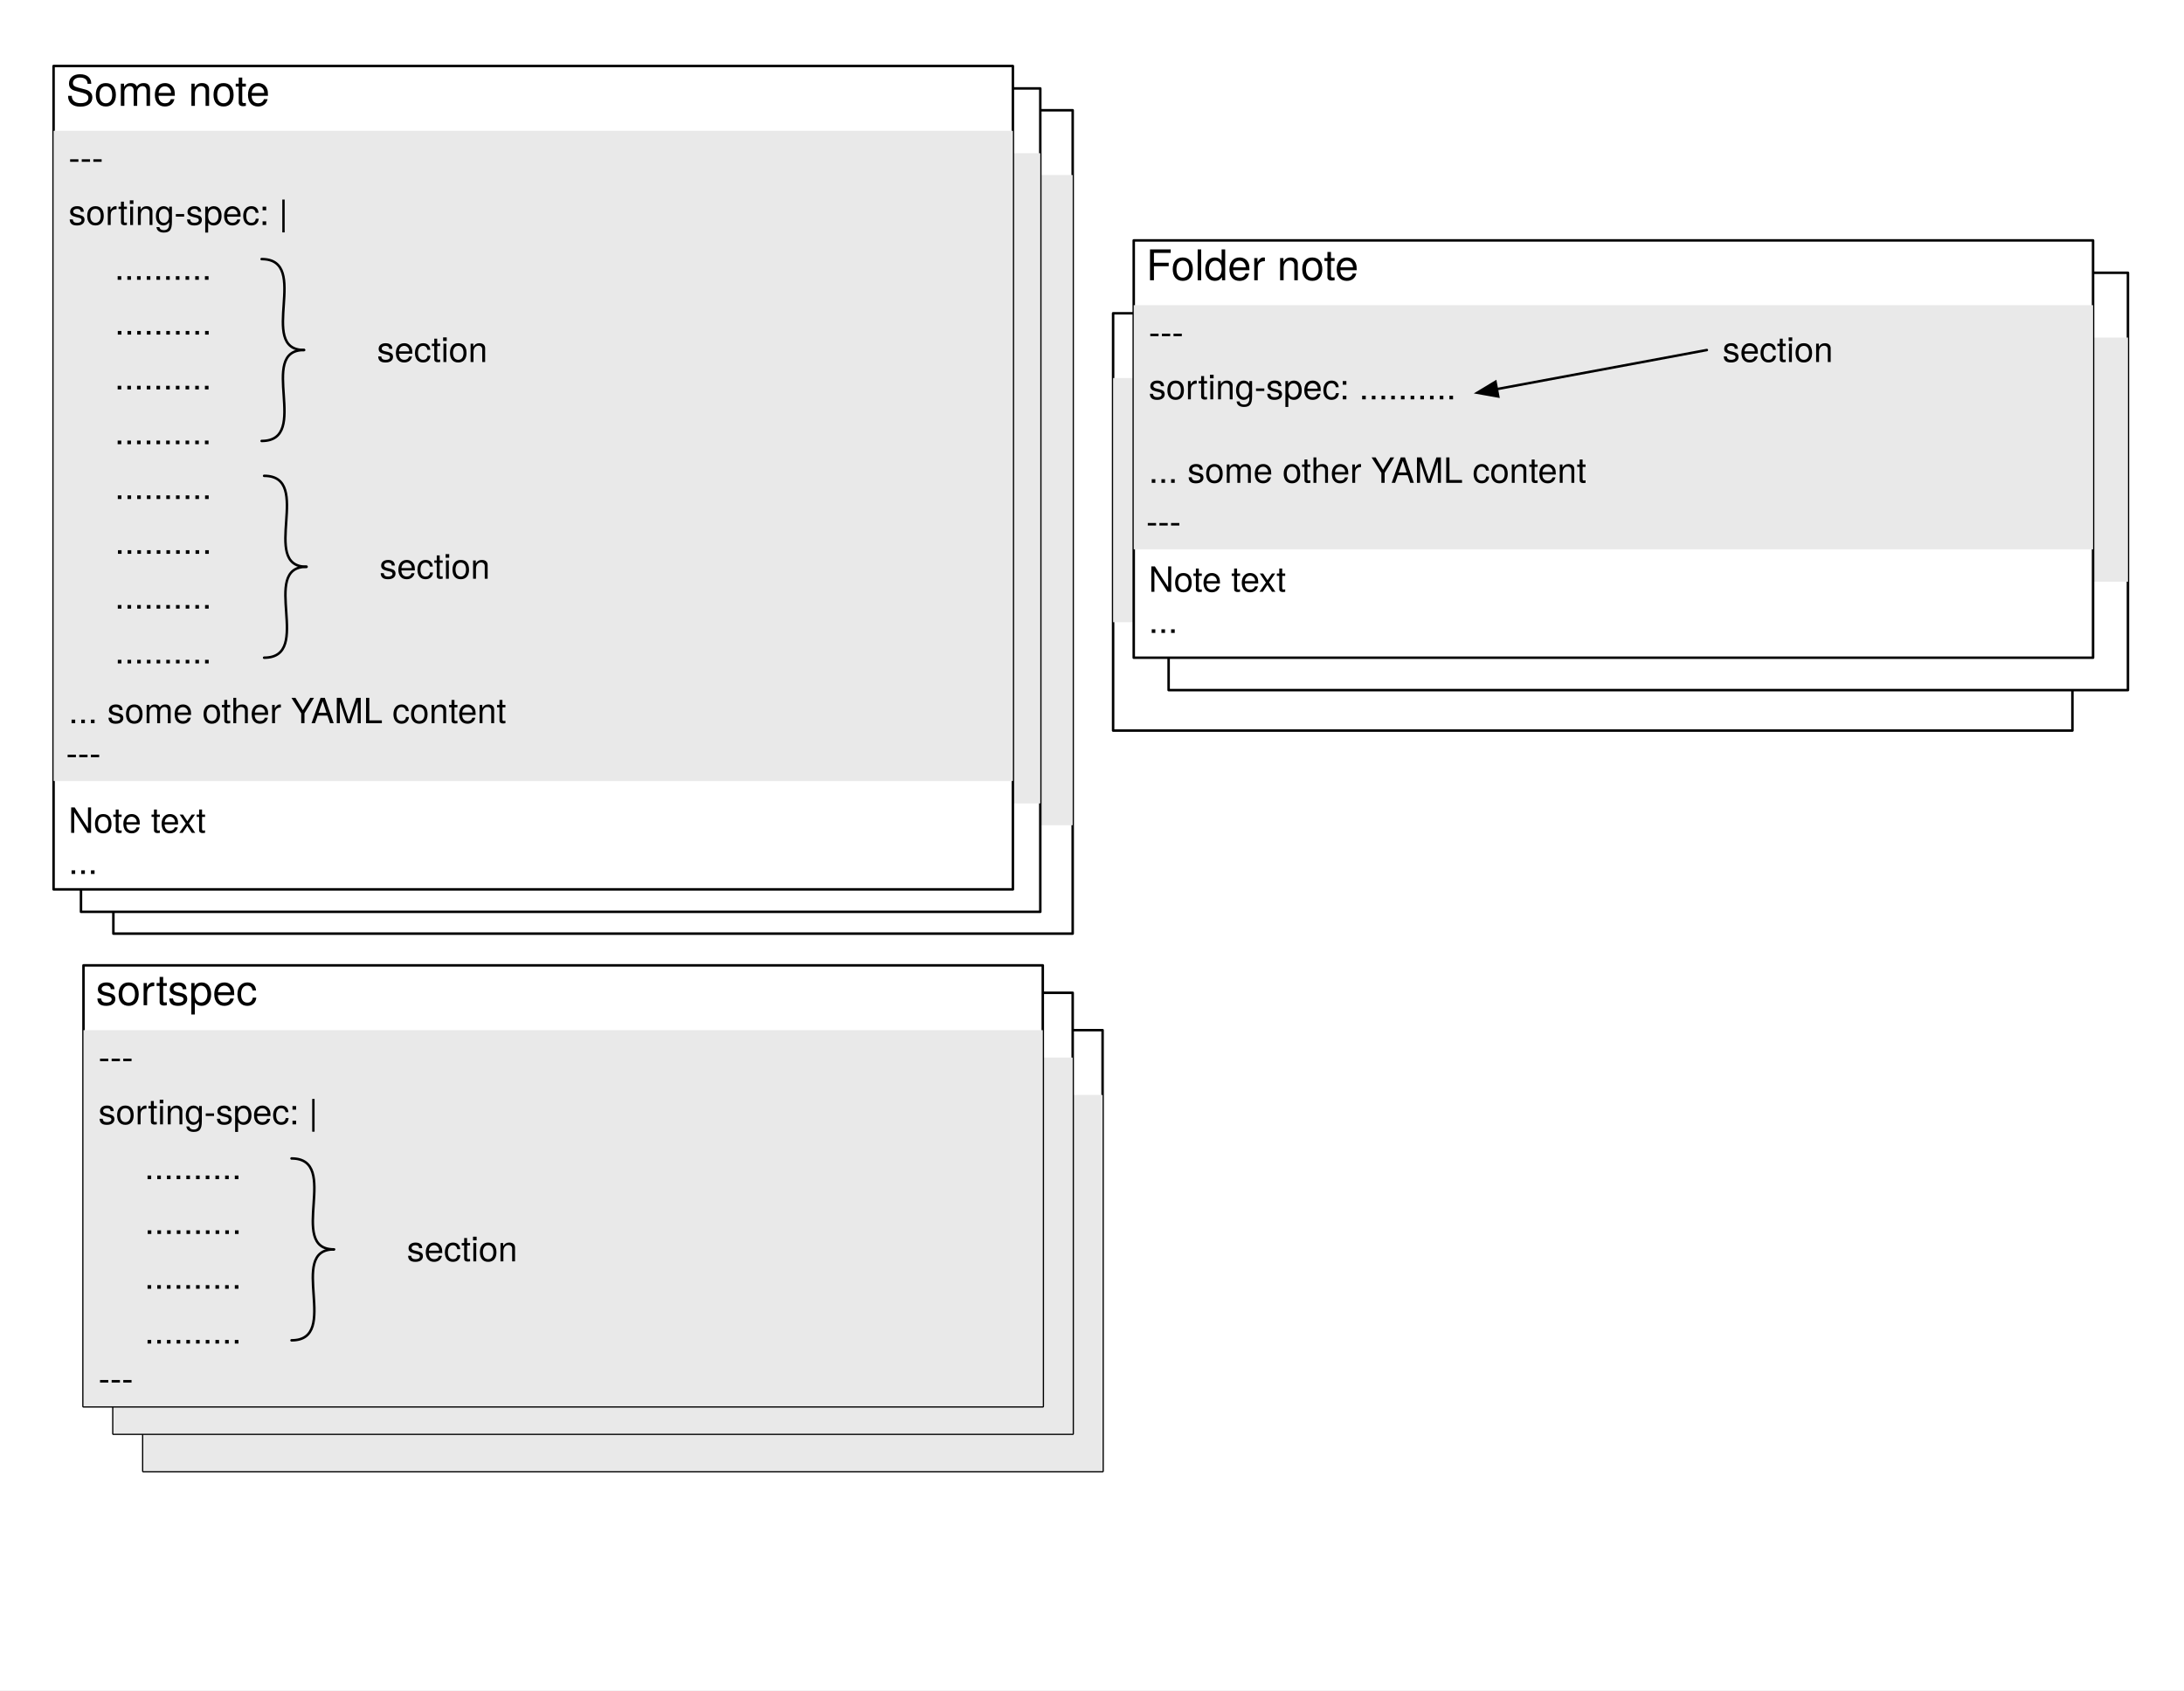
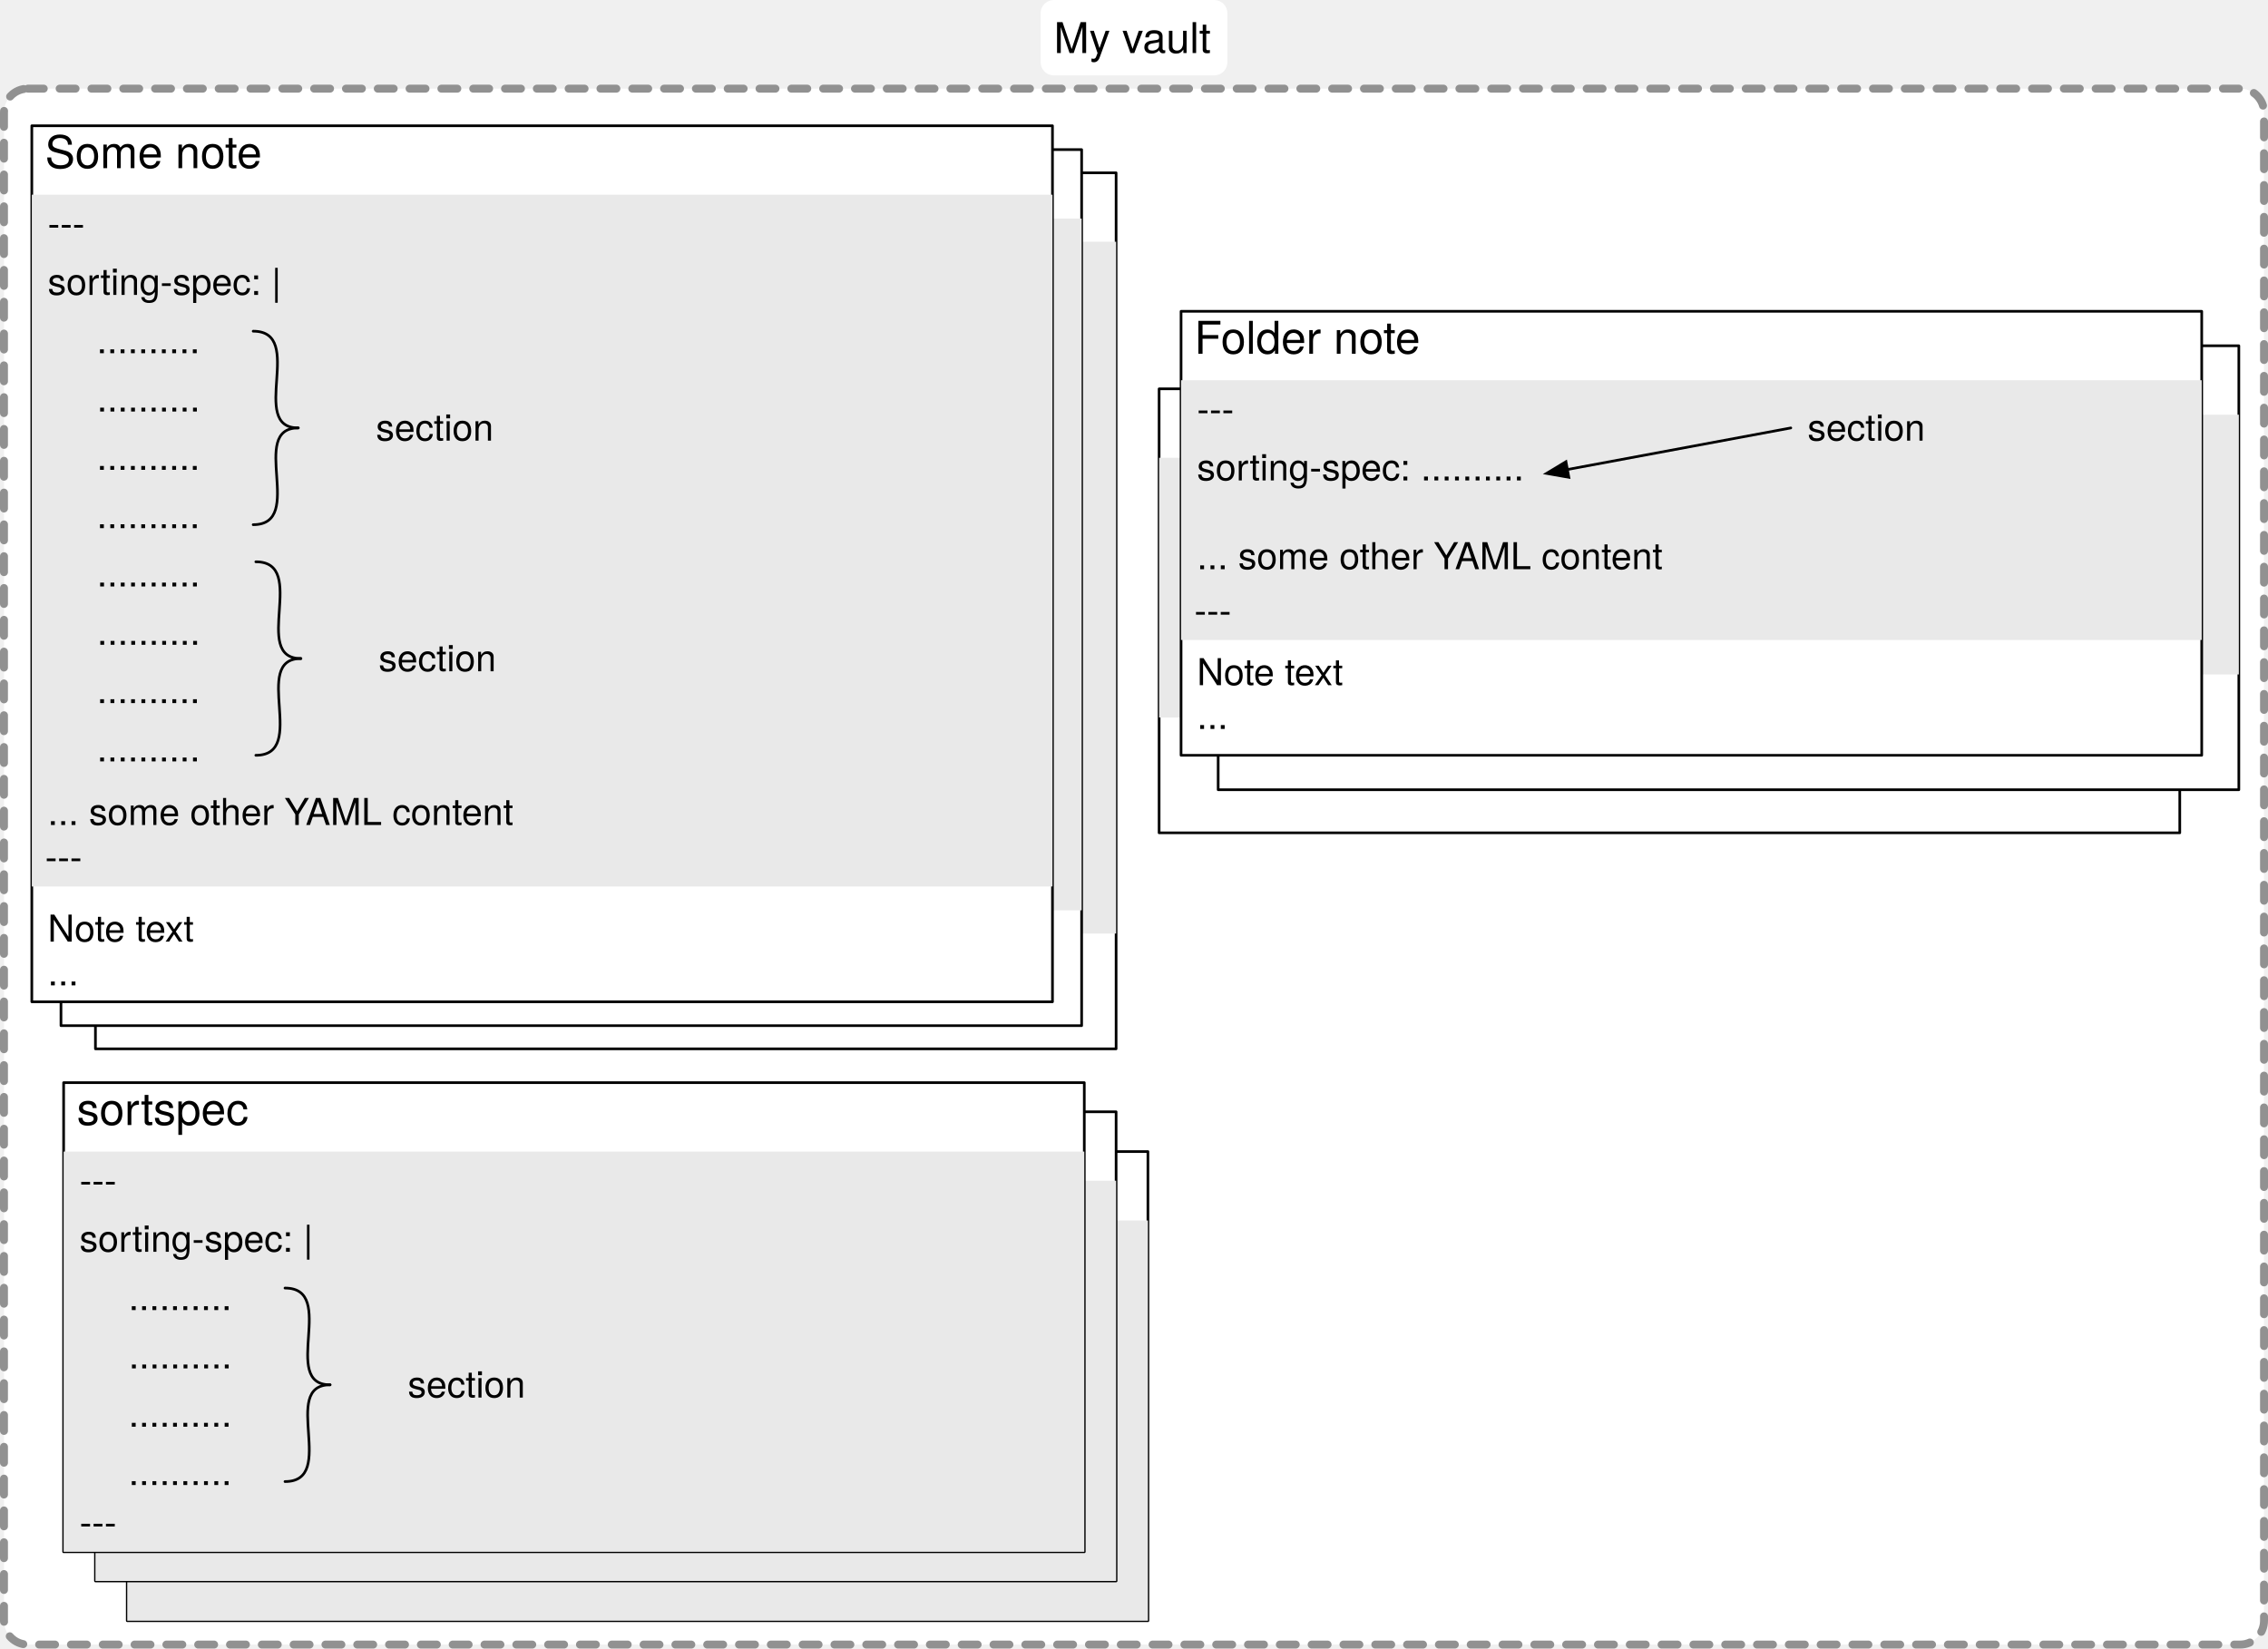
- <svg xmlns="http://www.w3.org/2000/svg" version="1.1" viewBox="-136 -186.5 876.5 678.5" width="876.5" height="678.5">
+ <svg xmlns="http://www.w3.org/2000/svg" version="1.1" viewBox="-126.5 -207.448 855.5 621.948" width="855.5" height="621.948">
  <defs>
    <marker orient="auto" overflow="visible" markerUnits="strokeWidth" id="FilledArrow_Marker" stroke-linejoin="miter" stroke-miterlimit="10" viewBox="-1 -4 10 8" markerWidth="10" markerHeight="8" color="black">
      <g>
        <path d="M 8 0 L 0 -3 L 0 3 Z" fill="currentColor" stroke="currentColor" stroke-width="1" />
      </g>
    </marker>
  </defs>
  <g id="syntax-1" fill="none" stroke-dasharray="none" stroke="none" fill-opacity="1" stroke-opacity="1">
    <g id="syntax-1_Layer_1">
      <g id="Graphic_154">
-         <rect x="-136" y="-186.5" width="876.5" height="678.5" fill="white" />
+         <path d="M -116 -174 L 718.5 -174 C 723.471 -174 727.5 -169.971 727.5 -165 L 727.5 404 C 727.5 408.971 723.471 413 718.5 413 L -116 413 C -120.971 413 -125 408.971 -125 404 L -125 -165 C -125 -169.971 -120.971 -174 -116 -174 Z" fill="white" />
+         <path d="M -116 -174 L 718.5 -174 C 723.471 -174 727.5 -169.971 727.5 -165 L 727.5 404 C 727.5 408.971 723.471 413 718.5 413 L -116 413 C -120.971 413 -125 408.971 -125 404 L -125 -165 C -125 -169.971 -120.971 -174 -116 -174 Z" stroke="#919191" stroke-linecap="round" stroke-linejoin="round" stroke-dasharray="6.0,6.0" stroke-width="3" />
      </g>
      <g id="Graphic_130">
        <rect x="-90.5" y="-142.25" width="385" height="330.5" fill="white" />
        <rect x="-90.5" y="-142.25" width="385" height="330.5" stroke="black" stroke-linecap="round" stroke-linejoin="round" stroke-width="1" />
      </g>
      <g id="Graphic_131">
        <rect x="-90.5" y="-116.25" width="385" height="261" fill="#e9e9e9" />
      </g>
      <g id="Graphic_152">
        <rect x="-103.5" y="-151" width="385" height="330.5" fill="white" />
        <rect x="-103.5" y="-151" width="385" height="330.5" stroke="black" stroke-linecap="round" stroke-linejoin="round" stroke-width="1" />
      </g>
      <g id="Graphic_153">
        <rect x="-103.5" y="-125" width="385" height="261" fill="#e9e9e9" />
      </g>
      <g id="Graphic_119">
        <rect x="-78.5" y="227" width="385" height="177" fill="white" />
        <rect x="-78.5" y="227" width="385" height="177" stroke="black" stroke-linecap="round" stroke-linejoin="round" stroke-width="1" />
      </g>
      <g id="Graphic_120">
        <rect x="-78.5" y="253" width="385" height="151" fill="#e9e9e9" />
      </g>
      <g id="Graphic_128">
        <rect x="-90.5" y="212" width="385" height="177" fill="white" />
        <rect x="-90.5" y="212" width="385" height="177" stroke="black" stroke-linecap="round" stroke-linejoin="round" stroke-width="1" />
      </g>
      <g id="Graphic_129">
        <rect x="-90.5" y="238" width="385" height="151" fill="#e9e9e9" />
      </g>
      <g id="Graphic_108">
        <rect x="310.72" y="-60.75" width="385" height="167.5" fill="white" />
        <rect x="310.72" y="-60.75" width="385" height="167.5" stroke="black" stroke-linecap="round" stroke-linejoin="round" stroke-width="1" />
      </g>
      <g id="Graphic_109">
        <rect x="310.72" y="-34.75" width="385" height="98" fill="#e9e9e9" />
      </g>
      <g id="Graphic_117">
        <rect x="333" y="-77" width="385" height="167.5" fill="white" />
        <rect x="333" y="-77" width="385" height="167.5" stroke="black" stroke-linecap="round" stroke-linejoin="round" stroke-width="1" />
      </g>
      <g id="Graphic_118">
        <rect x="333" y="-51" width="385" height="98" fill="#e9e9e9" />
      </g>
      <g id="Graphic_9">
        <rect x="-114.5" y="-160" width="385" height="330.5" fill="white" />
        <rect x="-114.5" y="-160" width="385" height="330.5" stroke="black" stroke-linecap="round" stroke-linejoin="round" stroke-width="1" />
        <text transform="translate(-109.5 -160)" fill="black">
          <tspan font-family="Helvetica Neue" font-size="17" fill="black" x="0" y="16">Some note</tspan>
        </text>
      </g>
      <g id="Graphic_8">
        <rect x="-114.5" y="-134" width="385" height="261" fill="#e9e9e9" />
      </g>
      <g id="Graphic_2">
        <text transform="translate(-108.5 -131.196)" fill="black">
          <tspan font-family="Helvetica Neue" font-size="14" fill="black" x="0" y="13">---</tspan>
        </text>
      </g>
      <g id="Graphic_4">
        <text transform="translate(-108.5 -109.196)" fill="black">
          <tspan font-family="Helvetica Neue" font-size="14" fill="black" x="0" y="13">sorting-spec: |</tspan>
        </text>
      </g>
      <g id="Graphic_5">
        <text transform="translate(-90 -87.196)" fill="black">
          <tspan font-family="Helvetica Neue" font-size="14" fill="black" x="0" y="13">..........</tspan>
        </text>
      </g>
      <g id="Graphic_6">
        <text transform="translate(-89.94079 -65.196)" fill="black">
          <tspan font-family="Helvetica Neue" font-size="14" fill="black" x="0" y="13">..........</tspan>
        </text>
      </g>
      <g id="Graphic_7">
        <text transform="translate(-90 -43.196)" fill="black">
          <tspan font-family="Helvetica Neue" font-size="14" fill="black" x="0" y="13">..........</tspan>
        </text>
      </g>
      <g id="Graphic_27">
        <text transform="translate(-90 -21.196)" fill="black">
          <tspan font-family="Helvetica Neue" font-size="14" fill="black" x="0" y="13">..........</tspan>
        </text>
      </g>
      <g id="Graphic_48">
        <text transform="translate(-89.94079 .8040009)" fill="black">
          <tspan font-family="Helvetica Neue" font-size="14" fill="black" x="0" y="13">..........</tspan>
        </text>
      </g>
      <g id="Graphic_49">
        <text transform="translate(-89.88158 22.804)" fill="black">
          <tspan font-family="Helvetica Neue" font-size="14" fill="black" x="0" y="13">..........</tspan>
        </text>
      </g>
      <g id="Graphic_50">
        <text transform="translate(-89.94079 44.804)" fill="black">
          <tspan font-family="Helvetica Neue" font-size="14" fill="black" x="0" y="13">..........</tspan>
        </text>
      </g>
      <g id="Graphic_51">
        <text transform="translate(-89.94079 66.804)" fill="black">
          <tspan font-family="Helvetica Neue" font-size="14" fill="black" x="0" y="13">..........</tspan>
        </text>
      </g>
      <g id="Graphic_52">
        <text transform="translate(4 -54.196)" fill="black">
          <tspan font-family="Helvetica Neue" font-size="14" fill="black" x="11.313" y="13">section</tspan>
        </text>
      </g>
      <g id="Line_53">
        <path d="M -31 -82.5 C -11 -82.5 -33 -46 -14 -46" stroke="black" stroke-linecap="round" stroke-linejoin="round" stroke-width="1" />
      </g>
      <g id="Line_54">
        <path d="M -31 -9.5 C -11 -9.5 -33 -46 -14 -46" stroke="black" stroke-linecap="round" stroke-linejoin="round" stroke-width="1" />
      </g>
      <g id="Graphic_55">
        <text transform="translate(5 32.804)" fill="black">
          <tspan font-family="Helvetica Neue" font-size="14" fill="black" x="11.313" y="13">section</tspan>
        </text>
      </g>
      <g id="Line_56">
        <path d="M -30 4.5 C -10 4.5 -32 41 -13 41" stroke="black" stroke-linecap="round" stroke-linejoin="round" stroke-width="1" />
      </g>
      <g id="Line_57">
        <path d="M -30 77.5 C -10 77.5 -32 41 -13 41" stroke="black" stroke-linecap="round" stroke-linejoin="round" stroke-width="1" />
      </g>
      <g id="Graphic_58">
        <text transform="translate(-109.5 107.804)" fill="black">
          <tspan font-family="Helvetica Neue" font-size="14" fill="black" x="0" y="13">---</tspan>
        </text>
      </g>
      <g id="Graphic_59">
        <text transform="translate(-108.5 90.804)" fill="black">
          <tspan font-family="Helvetica Neue" font-size="14" fill="black" x="0" y="13">... some other YAML content</tspan>
        </text>
      </g>
      <g id="Graphic_60">
        <text transform="translate(-108.5 134.804)" fill="black">
          <tspan font-family="Helvetica Neue" font-size="14" fill="black" x="0" y="13">Note text</tspan>
        </text>
      </g>
      <g id="Graphic_61">
        <text transform="translate(-108.5 151.304)" fill="black">
          <tspan font-family="Helvetica Neue" font-size="14" fill="black" x="0" y="13">...</tspan>
        </text>
      </g>
      <g id="Graphic_62">
        <rect x="319" y="-90" width="385" height="167.5" fill="white" />
        <rect x="319" y="-90" width="385" height="167.5" stroke="black" stroke-linecap="round" stroke-linejoin="round" stroke-width="1" />
        <text transform="translate(324 -90)" fill="black">
          <tspan font-family="Helvetica Neue" font-size="17" fill="black" x="0" y="16">Folder note</tspan>
        </text>
      </g>
      <g id="Graphic_63">
        <rect x="319" y="-64" width="385" height="98" fill="#e9e9e9" />
      </g>
      <g id="Graphic_64">
        <text transform="translate(325 -61.196)" fill="black">
          <tspan font-family="Helvetica Neue" font-size="14" fill="black" x="0" y="13">---</tspan>
        </text>
      </g>
      <g id="Graphic_65">
        <text transform="translate(325 -39.196)" fill="black">
          <tspan font-family="Helvetica Neue" font-size="14" fill="black" x="0" y="13">sorting-spec: ..........</tspan>
        </text>
      </g>
      <g id="Graphic_80">
        <text transform="translate(324 14.804)" fill="black">
          <tspan font-family="Helvetica Neue" font-size="14" fill="black" x="0" y="13">---</tspan>
        </text>
      </g>
      <g id="Graphic_81">
        <text transform="translate(325 -5.695999)" fill="black">
          <tspan font-family="Helvetica Neue" font-size="14" fill="black" x="0" y="13">... some other YAML content</tspan>
        </text>
      </g>
      <g id="Graphic_82">
        <text transform="translate(325 38.054)" fill="black">
          <tspan font-family="Helvetica Neue" font-size="14" fill="black" x="0" y="13">Note text</tspan>
        </text>
      </g>
      <g id="Graphic_83">
        <text transform="translate(325 54.554)" fill="black">
          <tspan font-family="Helvetica Neue" font-size="14" fill="black" x="0" y="13">...</tspan>
        </text>
      </g>
      <g id="Graphic_84">
        <rect x="-102.5" y="201" width="385" height="177" fill="white" />
        <rect x="-102.5" y="201" width="385" height="177" stroke="black" stroke-linecap="round" stroke-linejoin="round" stroke-width="1" />
        <text transform="translate(-97.5 201)" fill="black">
          <tspan font-family="Helvetica Neue" font-size="17" fill="black" x="0" y="16">sortspec</tspan>
        </text>
      </g>
      <g id="Graphic_85">
        <rect x="-102.5" y="227" width="385" height="151" fill="#e9e9e9" />
      </g>
      <g id="Graphic_86">
        <text transform="translate(-96.5 229.804)" fill="black">
          <tspan font-family="Helvetica Neue" font-size="14" fill="black" x="0" y="13">---</tspan>
        </text>
      </g>
      <g id="Graphic_87">
        <text transform="translate(-96.5 251.804)" fill="black">
          <tspan font-family="Helvetica Neue" font-size="14" fill="black" x="0" y="13">sorting-spec: |</tspan>
        </text>
      </g>
      <g id="Graphic_88">
        <text transform="translate(-78 273.804)" fill="black">
          <tspan font-family="Helvetica Neue" font-size="14" fill="black" x="0" y="13">..........</tspan>
        </text>
      </g>
      <g id="Graphic_89">
        <text transform="translate(-77.94079 295.804)" fill="black">
          <tspan font-family="Helvetica Neue" font-size="14" fill="black" x="0" y="13">..........</tspan>
        </text>
      </g>
      <g id="Graphic_90">
        <text transform="translate(-78 317.804)" fill="black">
          <tspan font-family="Helvetica Neue" font-size="14" fill="black" x="0" y="13">..........</tspan>
        </text>
      </g>
      <g id="Graphic_91">
        <text transform="translate(-78 339.804)" fill="black">
          <tspan font-family="Helvetica Neue" font-size="14" fill="black" x="0" y="13">..........</tspan>
        </text>
      </g>
      <g id="Graphic_96">
        <text transform="translate(16 306.804)" fill="black">
          <tspan font-family="Helvetica Neue" font-size="14" fill="black" x="11.313" y="13">section</tspan>
        </text>
      </g>
      <g id="Line_97">
        <path d="M -19 278.5 C 1 278.5 -21 315 -2 315" stroke="black" stroke-linecap="round" stroke-linejoin="round" stroke-width="1" />
      </g>
      <g id="Line_98">
        <path d="M -19 351.5 C 1 351.5 -21 315 -2 315" stroke="black" stroke-linecap="round" stroke-linejoin="round" stroke-width="1" />
      </g>
      <g id="Graphic_74">
        <text transform="translate(544 -54.196)" fill="black">
          <tspan font-family="Helvetica Neue" font-size="14" fill="black" x="11.313" y="13">section</tspan>
        </text>
      </g>
      <g id="Line_106">
        <line x1="549" y1="-46" x2="464.733" y2="-30.312" marker-end="url(#FilledArrow_Marker)" stroke="black" stroke-linecap="round" stroke-linejoin="round" stroke-width="1" />
      </g>
      <g id="Graphic_107">
        <text transform="translate(-96.5 358.804)" fill="black">
          <tspan font-family="Helvetica Neue" font-size="14" fill="black" x="0" y="13">---</tspan>
        </text>
      </g>
+       <g id="Graphic_155">
+         <path d="M 271.018 -207.448 L 331.482 -207.448 C 334.243 -207.448 336.482 -205.209 336.482 -202.448 L 336.482 -184 C 336.482 -181.239 334.243 -179 331.482 -179 L 271.018 -179 C 268.257 -179 266.018 -181.239 266.018 -184 L 266.018 -202.448 C 266.018 -205.209 268.257 -207.448 271.018 -207.448 Z" fill="white" />
+         <text transform="translate(271.018 -202.448)" fill="black">
+           <tspan font-family="Helvetica Neue" font-size="16" fill="black" x="0" y="15">My vault</tspan>
+         </text>
+       </g>
    </g>
  </g>
</svg>
